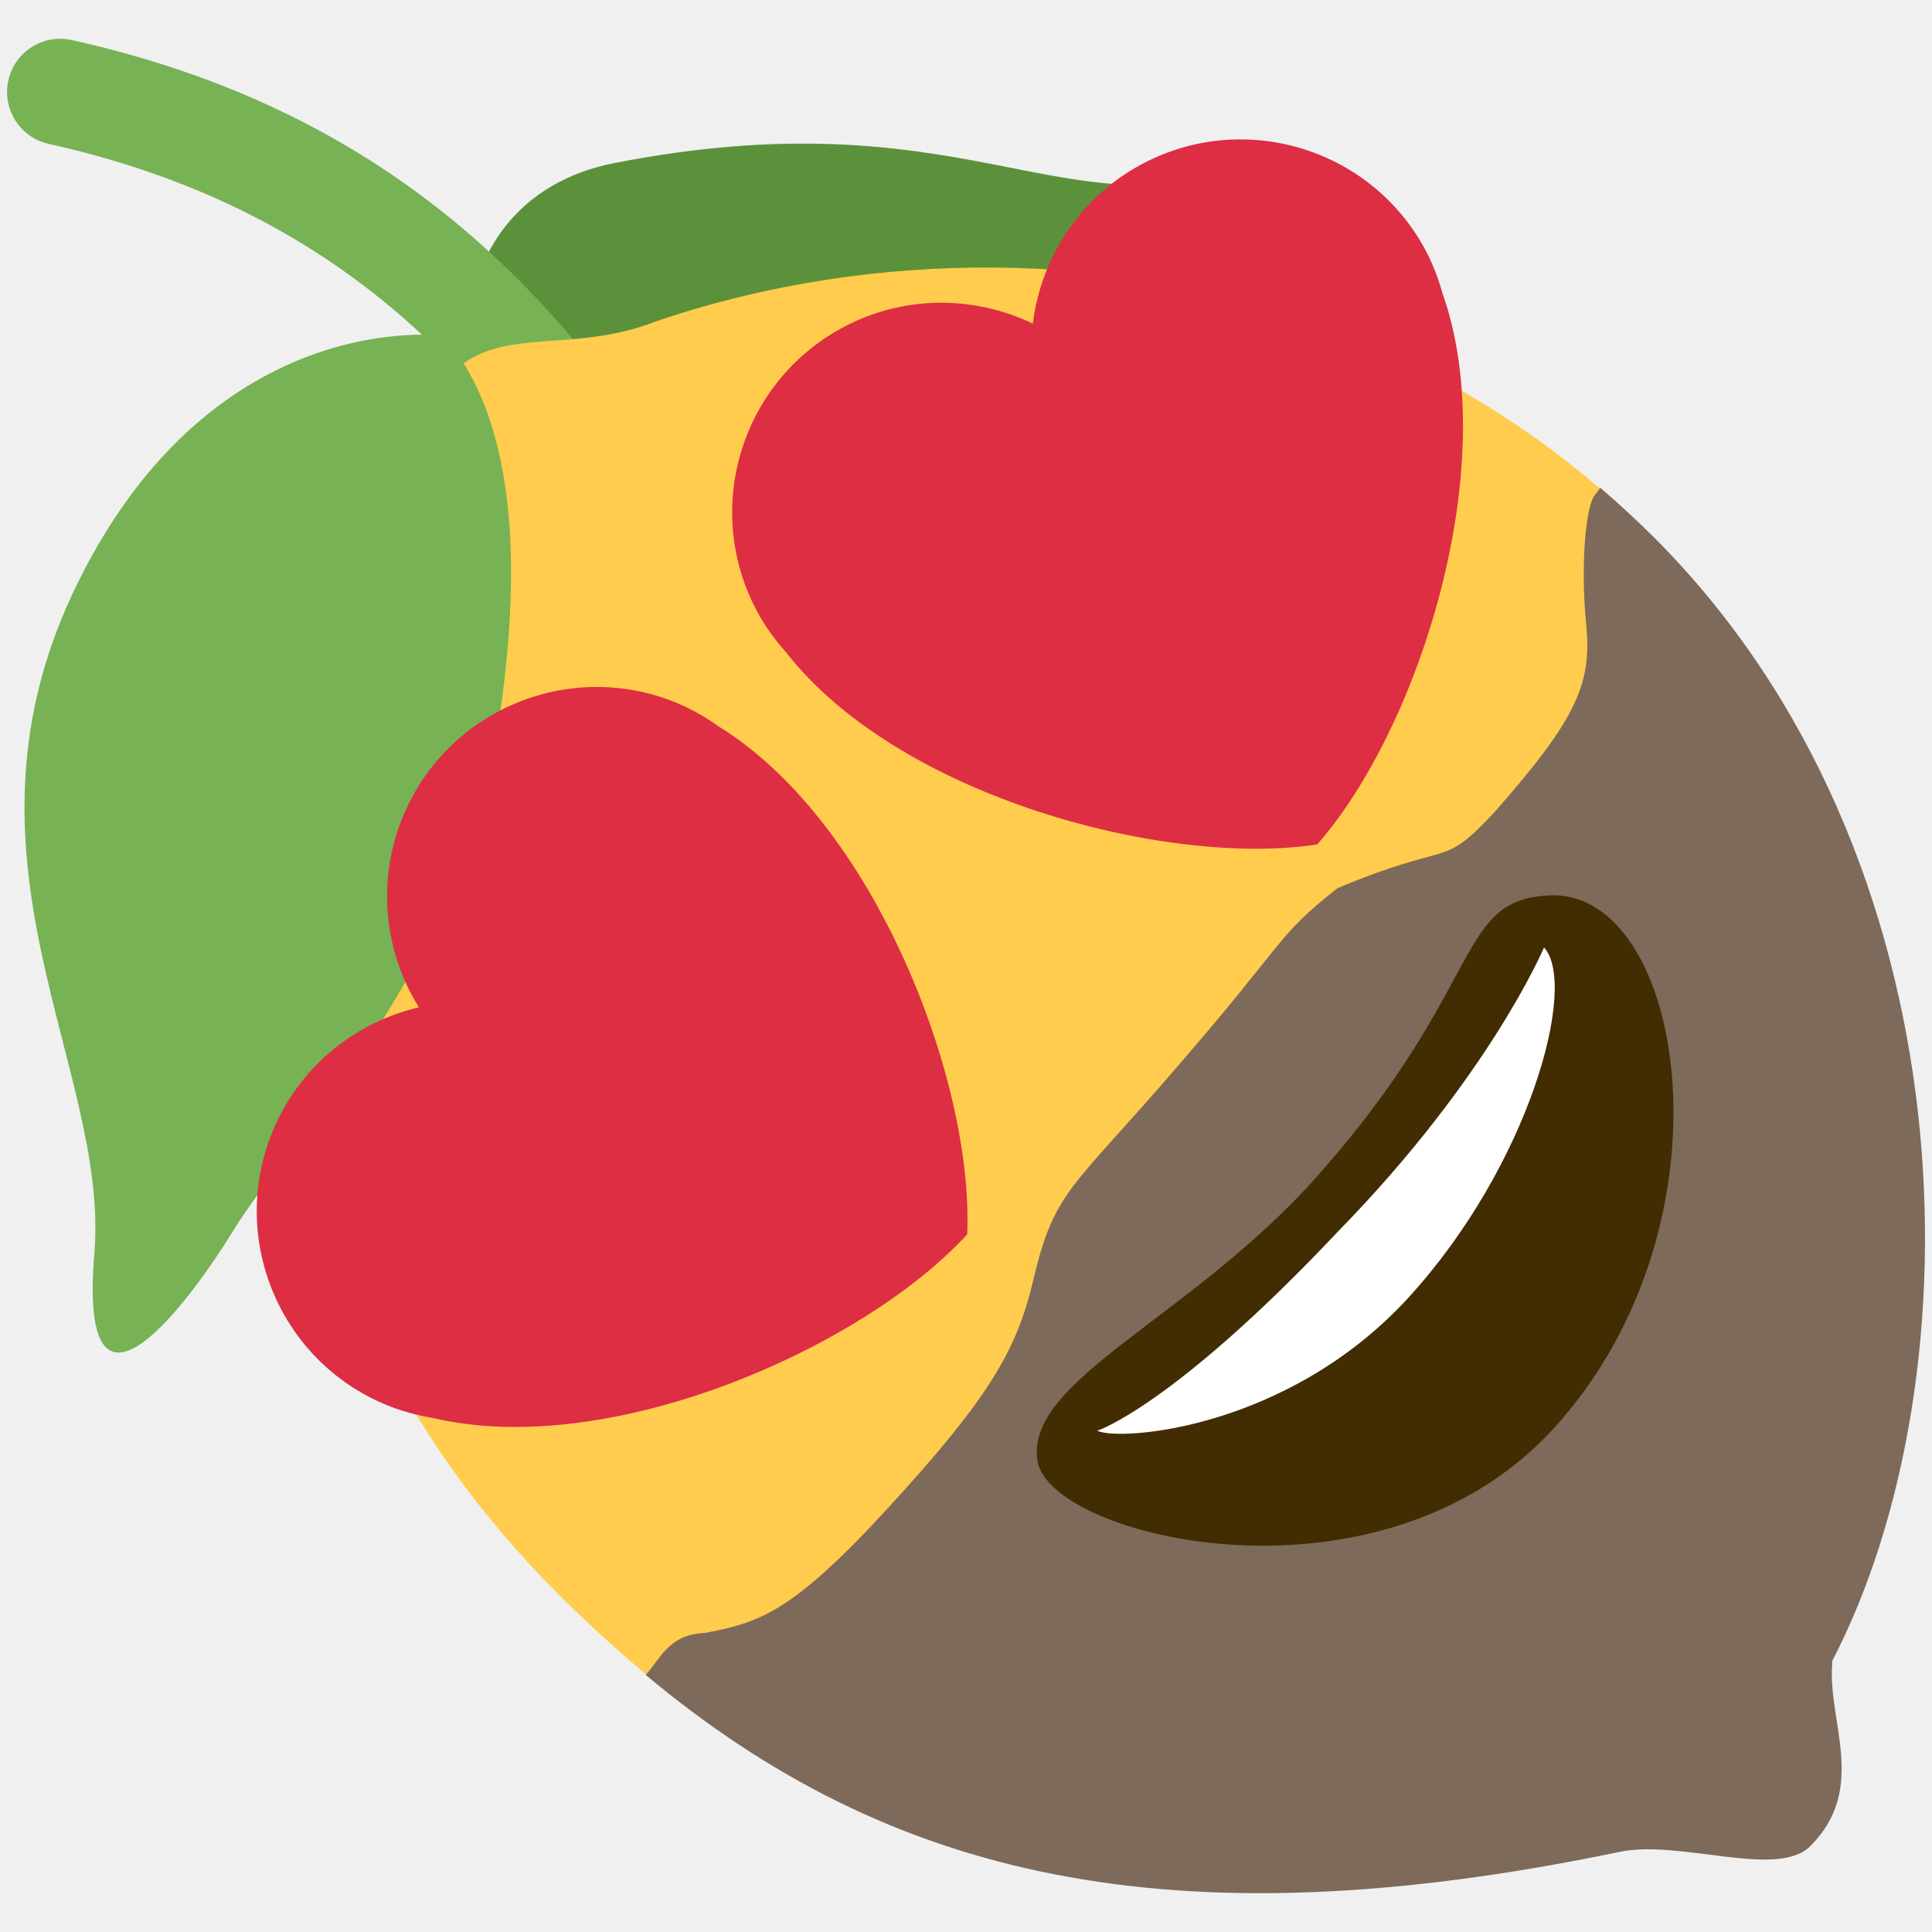
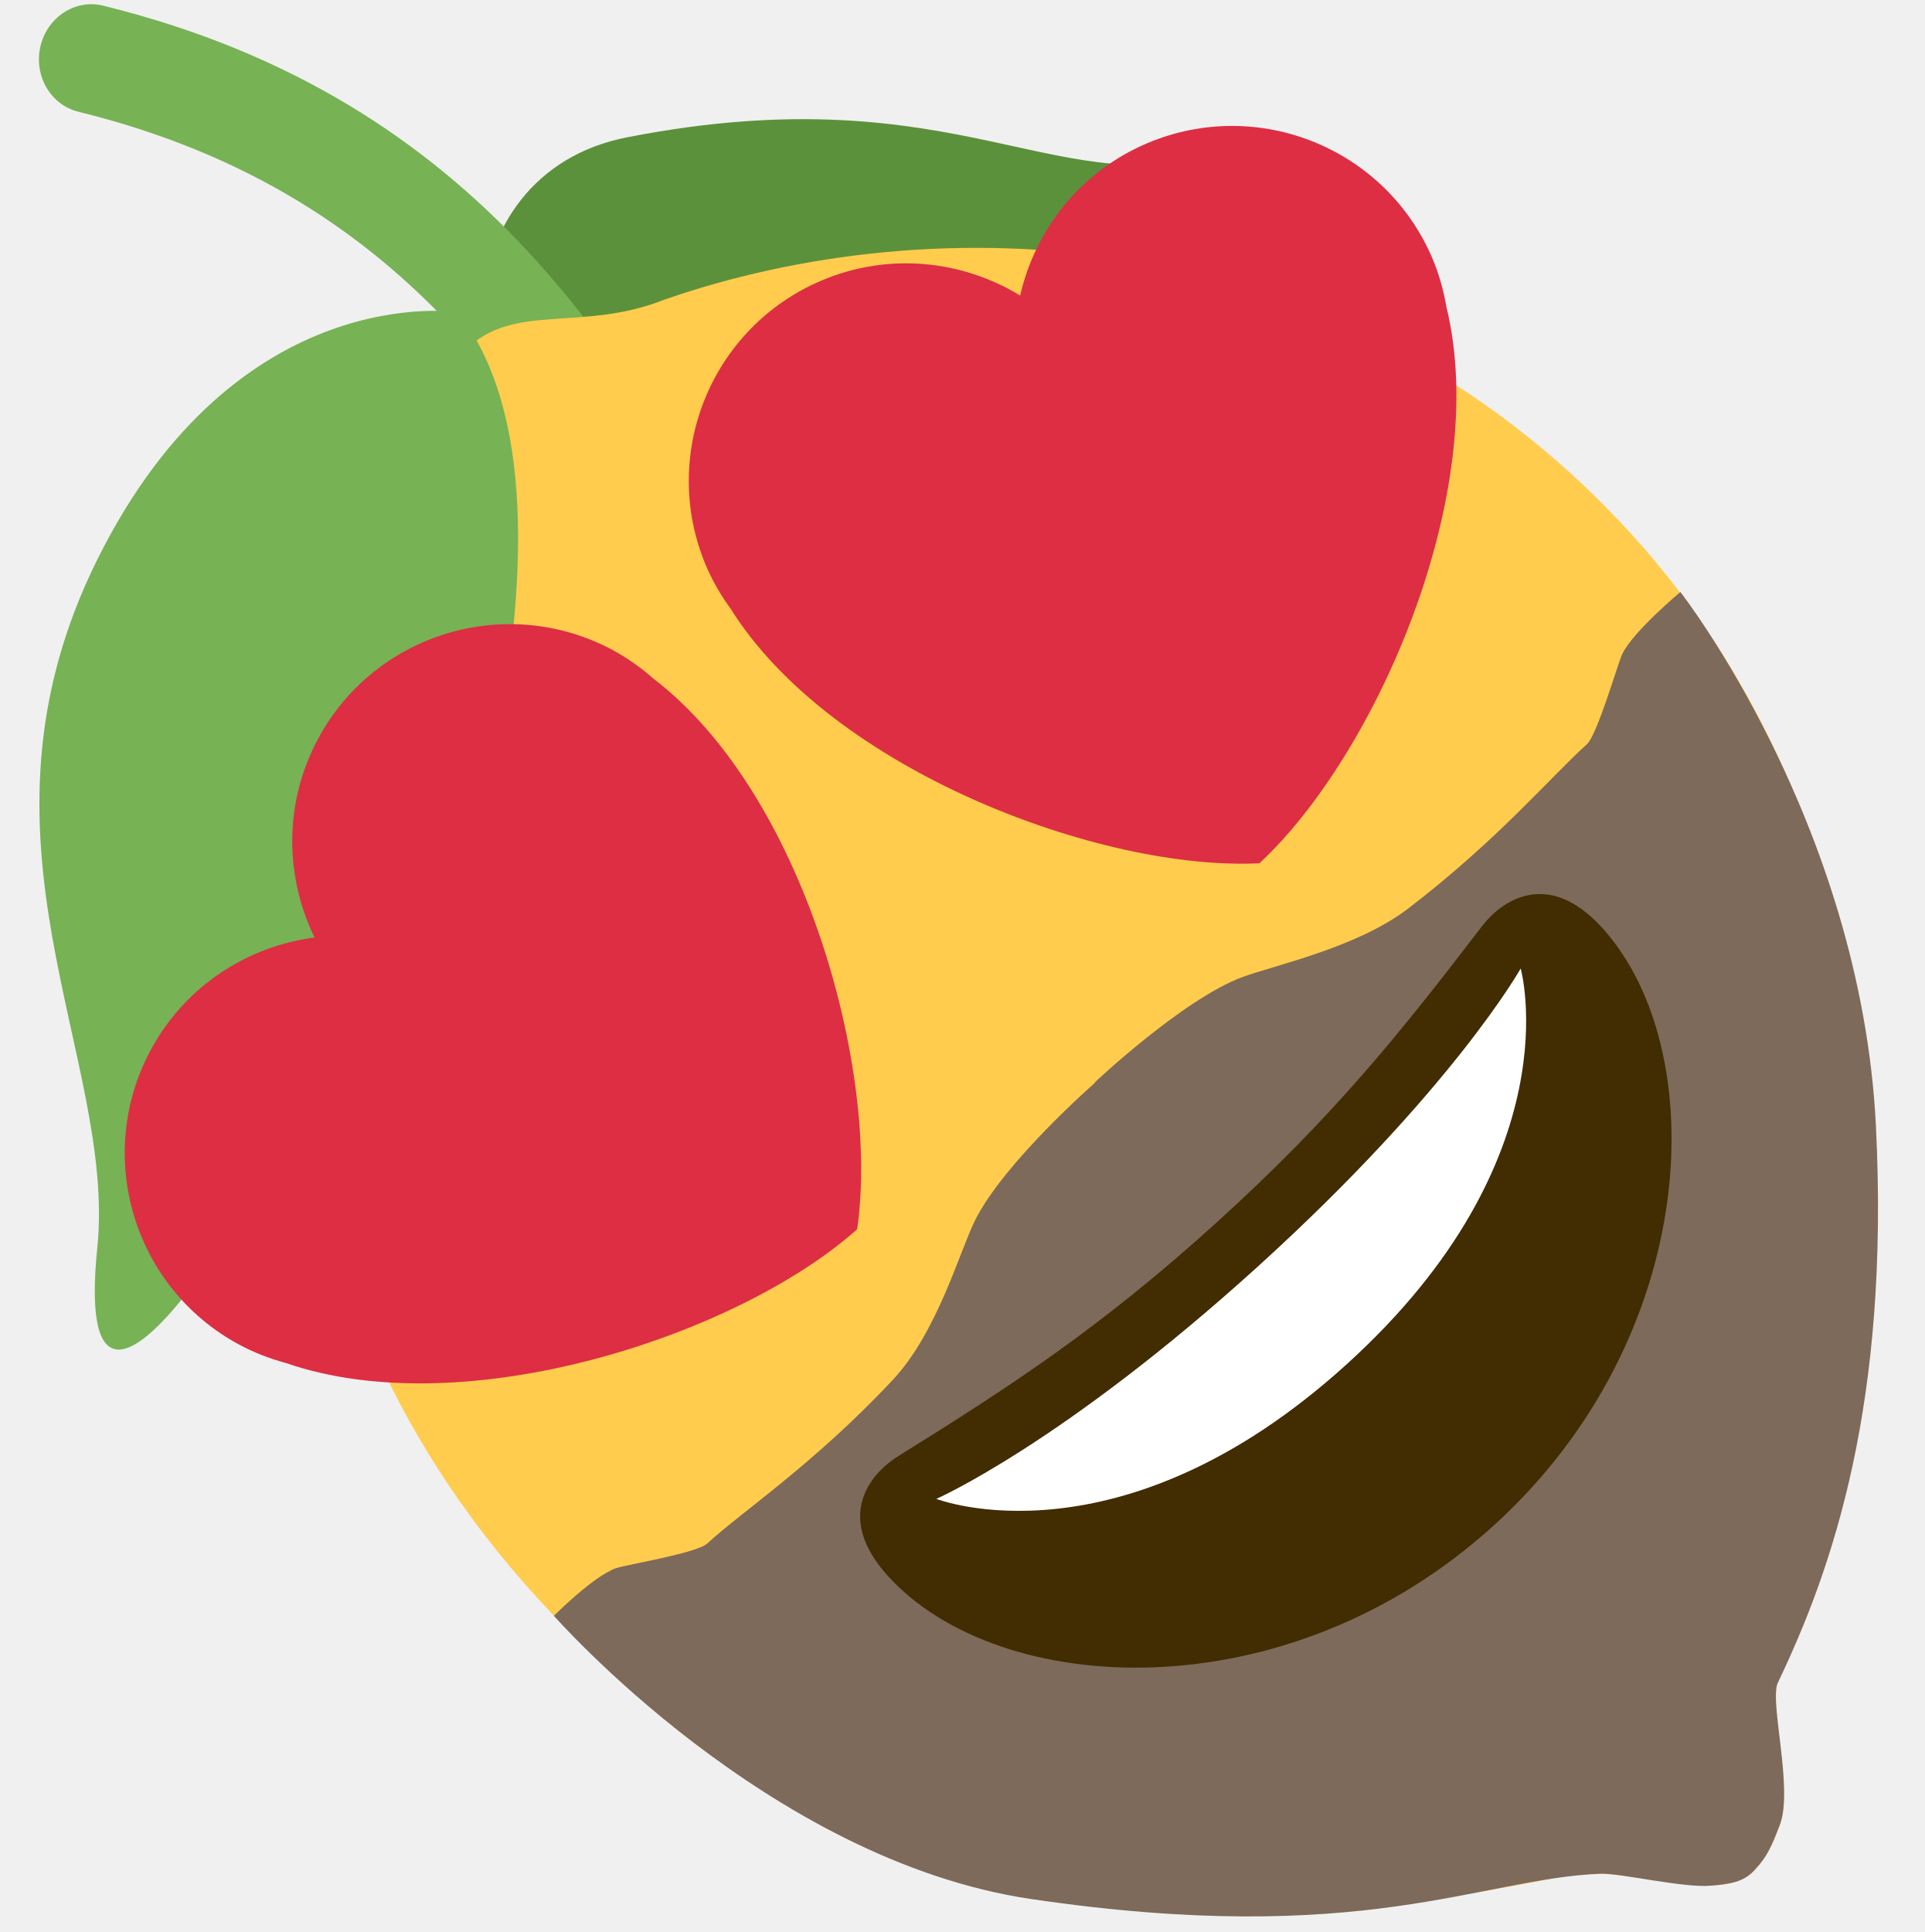
- <svg xmlns="http://www.w3.org/2000/svg" width="256" height="256" viewBox="0 0 67.733 67.733" version="1.1" id="svg8">
-   <defs id="defs2" />
-   <g id="layer1" style="display:inline" transform="translate(0,-229.2667)">
-     <g id="g4603-2" transform="matrix(1.864954,0,0,1.864937,0.2479451,228.7554)" style="display:inline">
-       <path id="path4583-6" d="m 11.405,3.342 c 6.48,-1.275 8.453,1.265 11.655,0.084 3.202,-1.181 0.093,2.82 -0.745,3.508 -0.84,0.688 -8.141,4.809 -11.307,3.298 -3.166,-1.511 -3.182,-6.186 0.397,-6.89 z" style="display:inline;fill:#5c913b" />
-       <path id="path4585-1" d="m 15.001,16.003 c -0.304,0 -0.605,-0.138 -0.801,-0.4 -0.687,-0.916 -1.308,-1.955 -1.965,-3.056 C 9.967,8.752 7.396,4.449 0.783,2.979 c -0.539,-0.12 -0.879,-0.654 -0.759,-1.193 0.12,-0.54 0.654,-0.878 1.193,-0.759 7.454,1.656 10.382,6.557 12.735,10.495 0.63,1.054 1.224,2.049 1.848,2.881 0.332,0.442 0.242,1.069 -0.2,1.4 -0.18,0.135 -0.39,0.2 -0.599,0.2 z" style="display:inline;fill:#77b255" />
-       <path style="display:inline;fill:#ffcc4d;stroke-width:1" d="m 18.222,5.304 c -2.211,0.021 -4.29,0.414 -6.038,1.017 -1.579,0.614 -2.917,0.066 -3.815,0.965 -0.881,0.881 -0.351,2.719 -0.714,3.819 -3.169,5.202 -3.405,13.025 2.688,19.117 0.548,0.548 1.102,1.056 1.668,1.528 0.271,-0.296 1.335,0.152 2.012,0.128 1,-0.197 1.605,-0.345 3.444,-2.352 1.838,-2.006 2.407,-2.925 2.718,-4.246 0.415,-1.762 0.719,-1.717 2.766,-4.107 2.037,-2.351 1.795,-2.376 2.963,-3.298 2.193,-0.92 1.94,-0.335 2.963,-1.444 1.573,-1.781 1.819,-2.434 1.71,-3.53 C 30.479,11.806 29.921,10.206 30.096,10.015 30.116,9.993 29.908,9.505 29.942,9.456 26.332,6.365 22.077,5.267 18.222,5.304 Z" id="path4587-8" />
-       <path id="path4589-7" d="m 8.208,6.586 c 0,0 -4.27,-0.59 -6.857,4.599 -2.587,5.188 0.582,9.125 0.29,12.653 -0.293,3.53 1.566,1.265 2.621,-0.445 1.055,-1.71 4.23,-4.895 4.938,-9.269 0.707,-4.376 -0.07,-6.458 -0.992,-7.538 z" style="display:inline;fill:#77b255" />
-       <path style="display:inline;fill:#7d6a5a;fill-opacity:1;stroke-width:1" d="m 29.95,9.444 c -0.036,0.055 -0.076,0.107 -0.097,0.13 -0.175,0.191 -0.278,1.327 -0.169,2.423 0.109,1.096 -0.138,1.749 -1.71,3.529 -1.023,1.109 -0.77,0.524 -2.963,1.444 -1.168,0.922 -0.926,0.946 -2.963,3.298 -2.047,2.39 -2.352,2.345 -2.766,4.106 -0.311,1.321 -0.88,2.24 -2.719,4.246 -1.838,2.006 -2.443,2.155 -3.443,2.352 -0.685,0.024 -0.839,0.493 -1.116,0.788 4.553,3.8 9.842,5.092 18.33,3.323 0.002,-0.002 0.005,-9.94e-4 0.008,-0.002 1.148,-0.218 2.941,0.514 3.557,-0.103 1.085,-1.085 0.318,-2.349 0.412,-3.432 0.002,-0.017 -0.003,-0.028 -0.003,-0.043 2.774,-5.335 2.647,-15.131 -3.346,-21.125 C 30.63,10.048 30.293,9.738 29.95,9.444 Z" id="path4587-9-9" />
+ <svg xmlns="http://www.w3.org/2000/svg" width="100%" height="100%" viewBox="0 0 255 256" version="1.1" xml:space="preserve" style="fill-rule:evenodd;clip-rule:evenodd;stroke-linejoin:round;stroke-miterlimit:2;">
+   <g transform="matrix(1,0,0,1,-568.667,0)">
+     <g id="lemoncette">
+         </g>
+     <g id="lemon_final" transform="matrix(1.07595,0,0,1,258.68,-0.175358)">
+       <rect x="288.105" y="0.175" width="237" height="255" style="fill:none;" />
+       <g transform="matrix(0.185826,-1.08931,0.976698,0.192885,253.869,238.025)">
+         <g transform="matrix(0.149271,0.896737,-0.912882,0.151959,225.357,-3.03644)">
+           <g transform="matrix(7.04762,0,0,7.04762,0.500558,1.45139)">
+             <path d="M11.405,3.339C17.885,2.064 19.858,4.604 23.06,3.423C26.262,2.242 23.153,6.243 22.315,6.931C21.475,7.619 14.174,11.74 11.008,10.229C7.842,8.718 7.826,4.043 11.405,3.339Z" style="fill:rgb(92,145,59);fill-rule:nonzero;" />
+           </g>
+           <g transform="matrix(7.04762,0,0,7.04762,0.500558,1.45139)">
+             <path d="M15.001,16C14.697,16 14.396,15.862 14.2,15.6C13.513,14.684 12.892,13.645 12.235,12.544C9.967,8.749 7.396,4.446 0.783,2.976C0.244,2.856 -0.096,2.322 0.024,1.783C0.144,1.243 0.678,0.905 1.217,1.024C8.671,2.68 11.599,7.581 13.952,11.519C14.582,12.573 15.176,13.568 15.8,14.4C16.132,14.842 16.042,15.469 15.6,15.8C15.42,15.935 15.21,16 15.001,16Z" style="fill:rgb(119,178,85);fill-rule:nonzero;" />
+           </g>
+           <g transform="matrix(7.04762,0,0,7.04762,0.500558,1.45139)">
+             <path d="M34.3,31.534C34.302,31.517 34.297,31.506 34.297,31.491C37.071,26.156 36.944,16.378 30.951,10.384C25.15,4.584 17.271,4.563 12.184,6.317C10.605,6.931 9.267,6.383 8.369,7.282C7.488,8.163 8.018,10.001 7.655,11.101C4.486,16.303 4.25,24.126 10.343,30.218C15.305,35.18 20.781,37.06 30.323,35.071C30.325,35.069 30.328,35.07 30.331,35.069C31.479,34.851 33.281,35.592 33.897,34.975C34.982,33.89 34.206,32.617 34.3,31.534Z" style="fill:rgb(255,204,77);fill-rule:nonzero;" />
+           </g>
+           <g transform="matrix(7.04762,0,0,7.04762,0.500558,1.45139)">
+             <path d="M8.208,6.583C8.208,6.583 3.938,5.993 1.351,11.182C-1.236,16.37 1.933,20.307 1.641,23.835C1.348,27.365 3.207,25.1 4.262,23.39C5.317,21.68 8.492,18.495 9.2,14.121C9.907,9.745 9.13,7.663 8.208,6.583Z" style="fill:rgb(119,178,85);fill-rule:nonzero;" />
+           </g>
+         </g>
+         <g transform="matrix(0.825348,0.653224,-0.653224,0.825348,94.7371,-41.1212)">
+           <path d="M127.565,132.475L127.565,132.425C127.565,132.425 141.578,132.155 148.424,134.911C152.101,136.391 160.692,141.337 168.096,141.956C181.248,143.055 190.616,141.736 196.016,141.781C197.666,141.794 204.786,137.236 205.876,136.78C208.507,135.679 215.615,135.981 215.615,135.981C215.615,135.981 214.282,169.983 193.065,197.211C173.627,222.157 156.37,231.865 142.937,237.483C140.844,238.359 136.4,247.933 132.515,249.883C130.256,251.017 129.199,251.609 126.834,251.785C125.086,251.915 123.775,251.046 121.968,249.701C119.356,247.757 114.925,241.523 113.177,240.081C102.198,231.021 86.769,227.944 61.165,197.761C40.892,173.862 40.234,136.075 40.234,136.075C40.234,136.075 46.624,135.729 49.255,136.83C50.345,137.286 57.465,141.844 59.115,141.831C64.515,141.786 74.524,143.341 87.676,142.242C95.08,141.623 103.03,136.441 106.706,134.961C113.55,132.206 127.554,132.475 127.565,132.475Z" style="fill:rgb(125,106,90);" />
+         </g>
+       </g>
+       <g id="path7048" transform="matrix(0.959895,0.104556,-0.0971754,1.0328,370.746,-914.196)">
+         <path d="M89.686,959.662C75.512,953.802 59.271,960.525 53.398,974.696C49.833,983.295 50.95,992.654 55.498,999.993C47.095,1001.97 39.695,1007.8 36.137,1016.39C30.276,1030.55 37.001,1046.81 51.175,1052.67C53.182,1053.5 55.238,1054.05 57.291,1054.39C80.9,1059.99 114.451,1045.05 128.154,1030.07C129.044,1009.78 115.875,975.497 95.224,962.773C93.532,961.557 91.685,960.498 89.686,959.662L89.686,959.662ZM100.418,947.712C93.072,934.247 98.021,917.376 111.477,910.022C119.646,905.556 129.071,905.665 136.858,909.396C137.922,900.829 142.924,892.848 151.084,888.391C164.54,881.046 181.42,885.994 188.774,899.45C189.807,901.362 190.579,903.342 191.134,905.352C199.233,928.224 187.972,963.183 174.539,978.416C154.467,981.474 118.971,972.049 104.107,952.88C102.714,951.333 101.463,949.61 100.418,947.712L100.418,947.712Z" style="fill:rgb(221,46,68);fill-rule:nonzero;" />
+       </g>
+       <g transform="matrix(0.867742,-0.847436,0.738496,0.875418,-25.9091,357.539)">
+         <g transform="matrix(4.60728,0,0,4.60215,314.431,64.7038)">
+           <path d="M18,21C14.377,21 11.973,20.578 9,20C8.321,19.869 7,20 7,22C7,26 11.595,31 18,31C24.404,31 29,26 29,22C29,20 27.679,19.868 27,20C24.027,20.578 21.623,21 18,21Z" style="fill:rgb(66,44,1);fill-rule:nonzero;" />
+         </g>
+         <g transform="matrix(4.60728,0,0,4.9345,314.431,54.6157)">
+           <path d="M9,22C9,22 12,23 18,23C24,23 27,22 27,22C27,22 25,26 18,26C11,26 9,22 9,22Z" style="fill:white;fill-rule:nonzero;" />
+         </g>
+       </g>
    </g>
-     <path style="display:inline;fill:#422c01;fill-opacity:1;stroke:none;stroke-width:0.08px;stroke-linecap:butt;stroke-linejoin:miter;stroke-opacity:1" d="m 52.292,261.502 c -1.237,1.339 -1.868,4.208 -6.091,8.978 -4.441,5.015 -10.286,7.164 -9.827,10.01 0.434,2.692 11.989,5.521 18.085,-1.133 6.531,-7.129 4.653,-18.908 -0.133,-18.699 -0.96,0.042 -1.55,0.32 -2.034,0.844 z" id="path4634" />
-     <path style="display:inline;fill:#ffffff;stroke:none;stroke-width:0.073px;stroke-linecap:butt;stroke-linejoin:miter;stroke-opacity:1" d="m 38.469,279.425 c 0.754,0.382 6.666,-0.036 10.9,-4.656 4.234,-4.621 5.969,-10.952 4.763,-12.287 0,0 -1.906,4.526 -7.237,9.973 -5.763,6.111 -8.426,6.971 -8.426,6.971 z" id="path4638" />
-     <path style="fill:#dd2e44;stroke-width:1.574" d="m 23.729,253.911 c -3.75,-1.551 -8.047,0.228 -9.601,3.978 -0.943,2.275 -0.648,4.752 0.556,6.693 -2.223,0.523 -4.181,2.065 -5.122,4.338 -1.551,3.748 0.228,8.049 3.979,9.6 0.531,0.219 1.075,0.365 1.618,0.455 6.247,1.482 15.123,-2.471 18.749,-6.435 0.236,-5.367 -3.249,-14.439 -8.713,-17.805 -0.448,-0.322 -0.936,-0.602 -1.465,-0.823 z m 2.839,-3.162 c -1.943,-3.563 -0.634,-8.026 2.926,-9.972 2.161,-1.182 4.655,-1.153 6.715,-0.166 0.282,-2.267 1.605,-4.378 3.764,-5.558 3.56,-1.943 8.026,-0.634 9.972,2.926 0.273,0.506 0.478,1.03 0.624,1.561 2.143,6.052 -0.837,15.301 -4.391,19.332 -5.311,0.809 -14.702,-1.685 -18.635,-6.756 -0.369,-0.409 -0.7,-0.865 -0.976,-1.367 z" id="path7048" />
  </g>
</svg>
